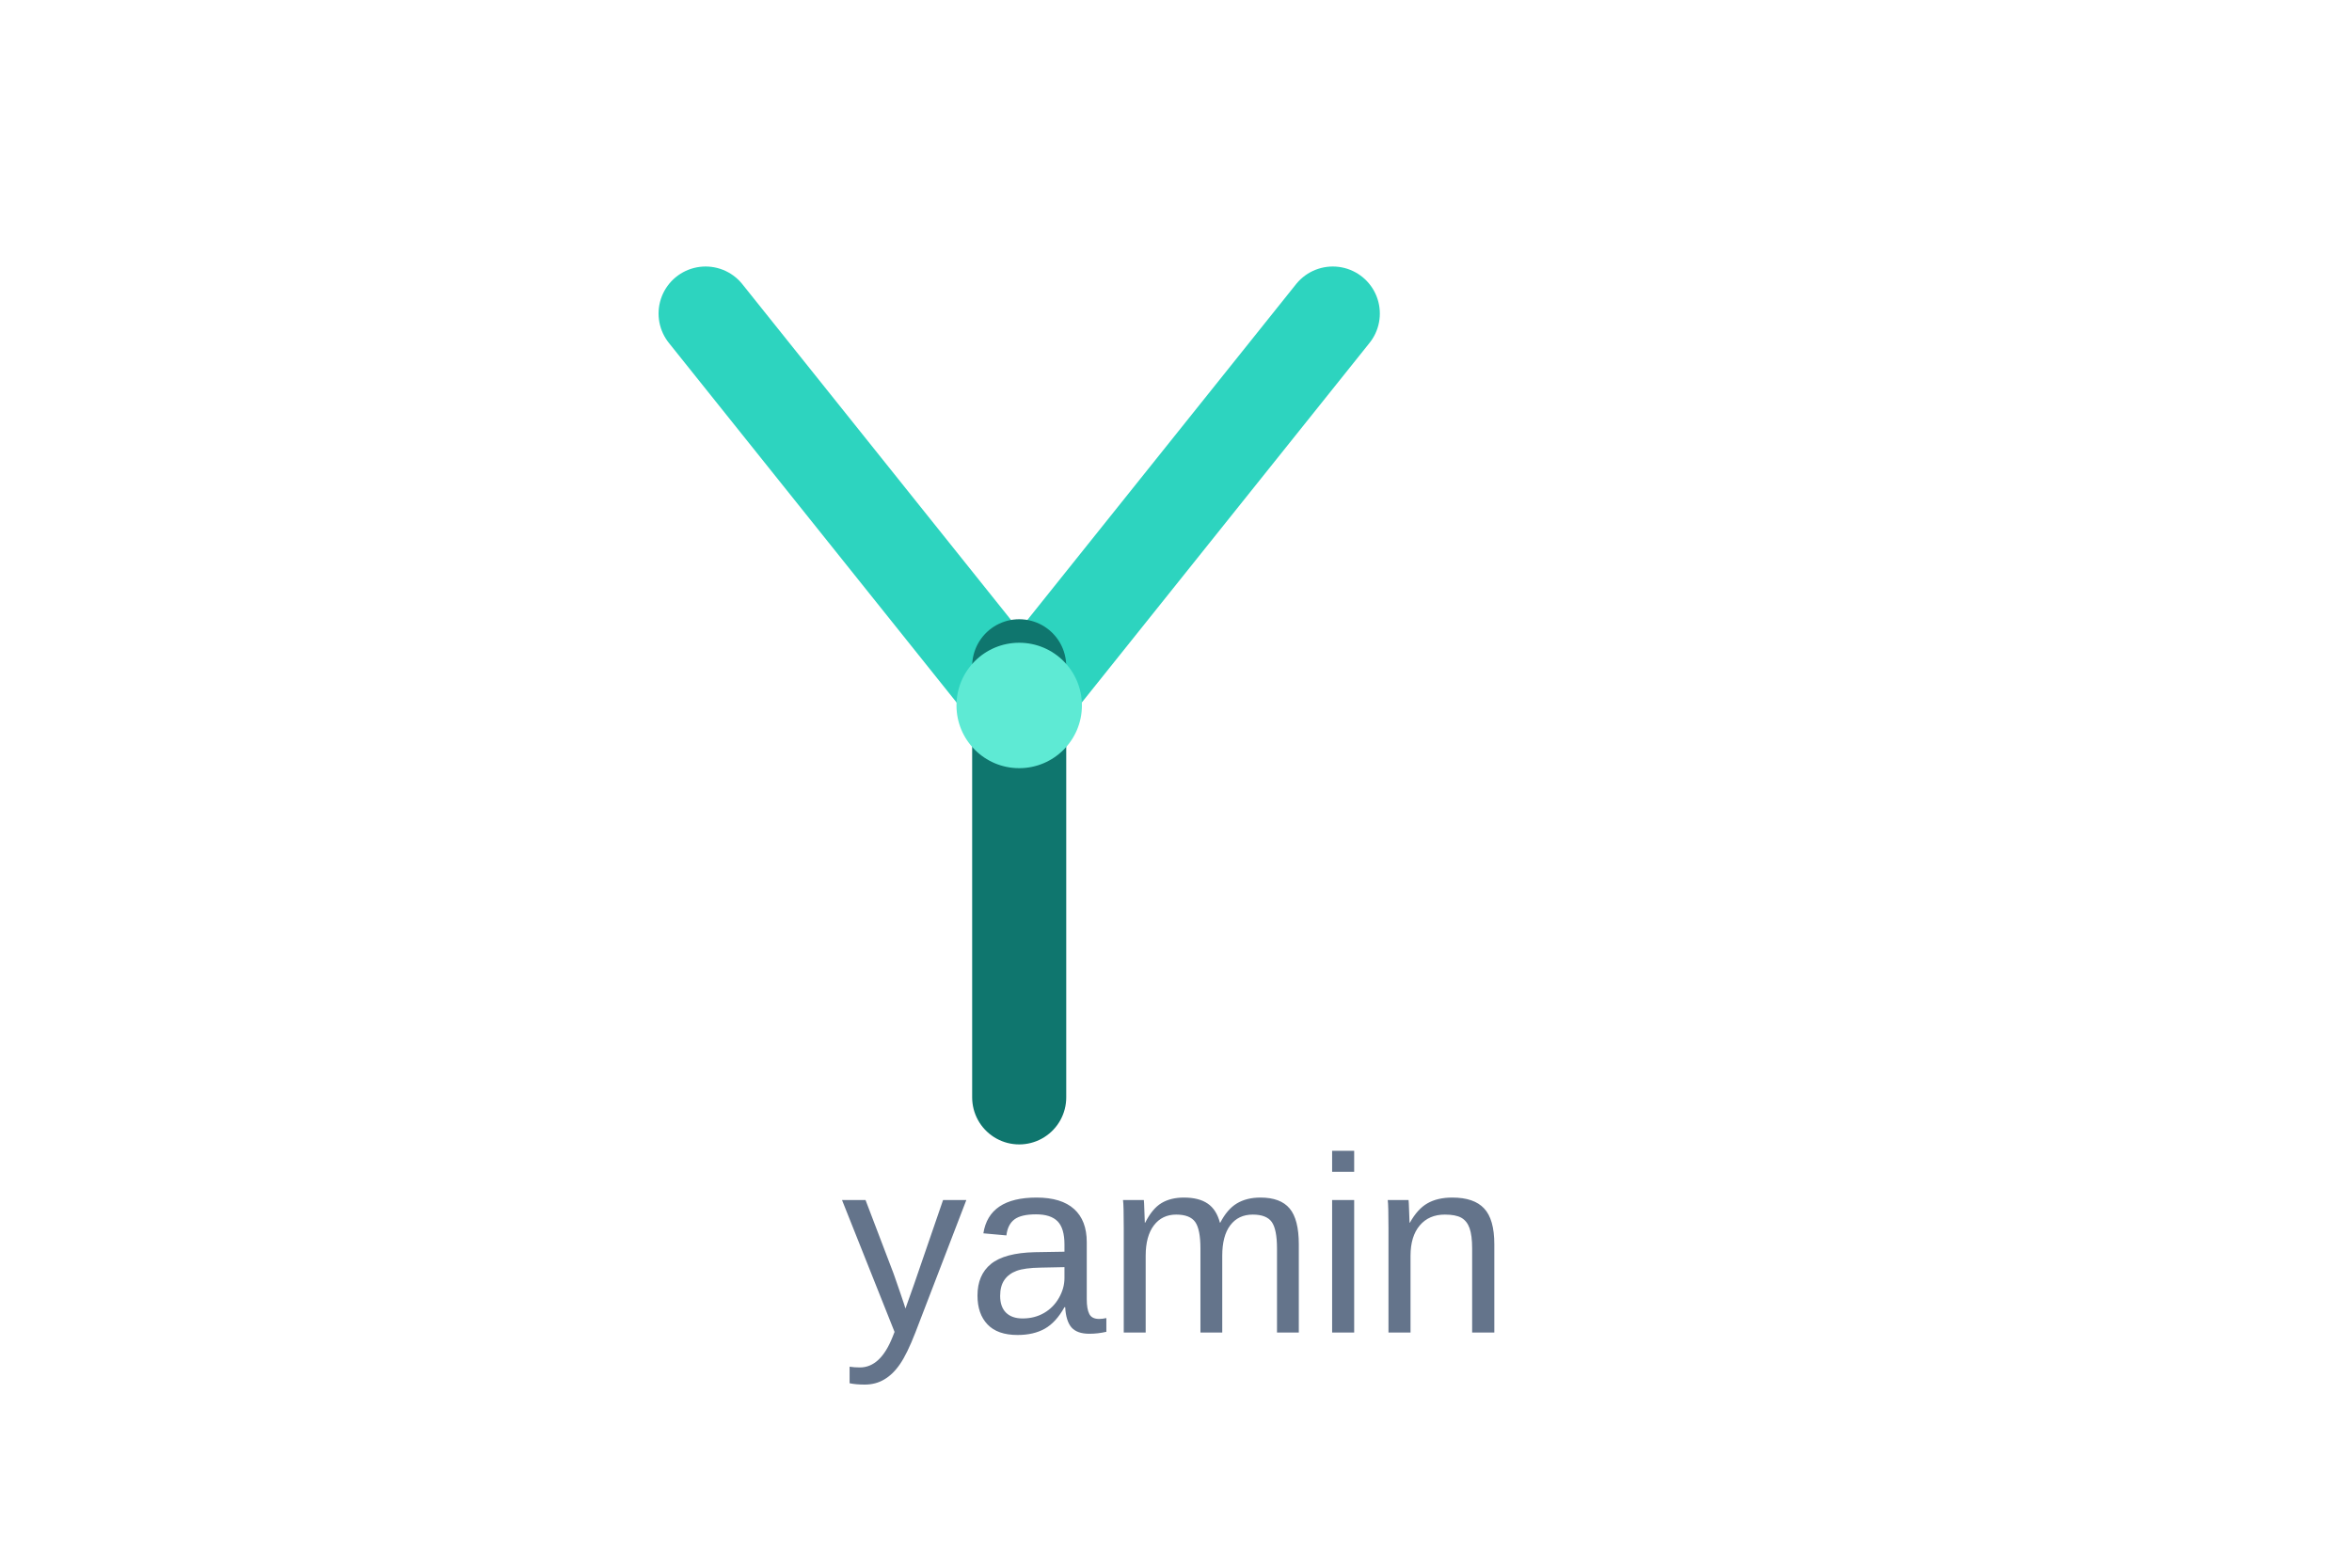
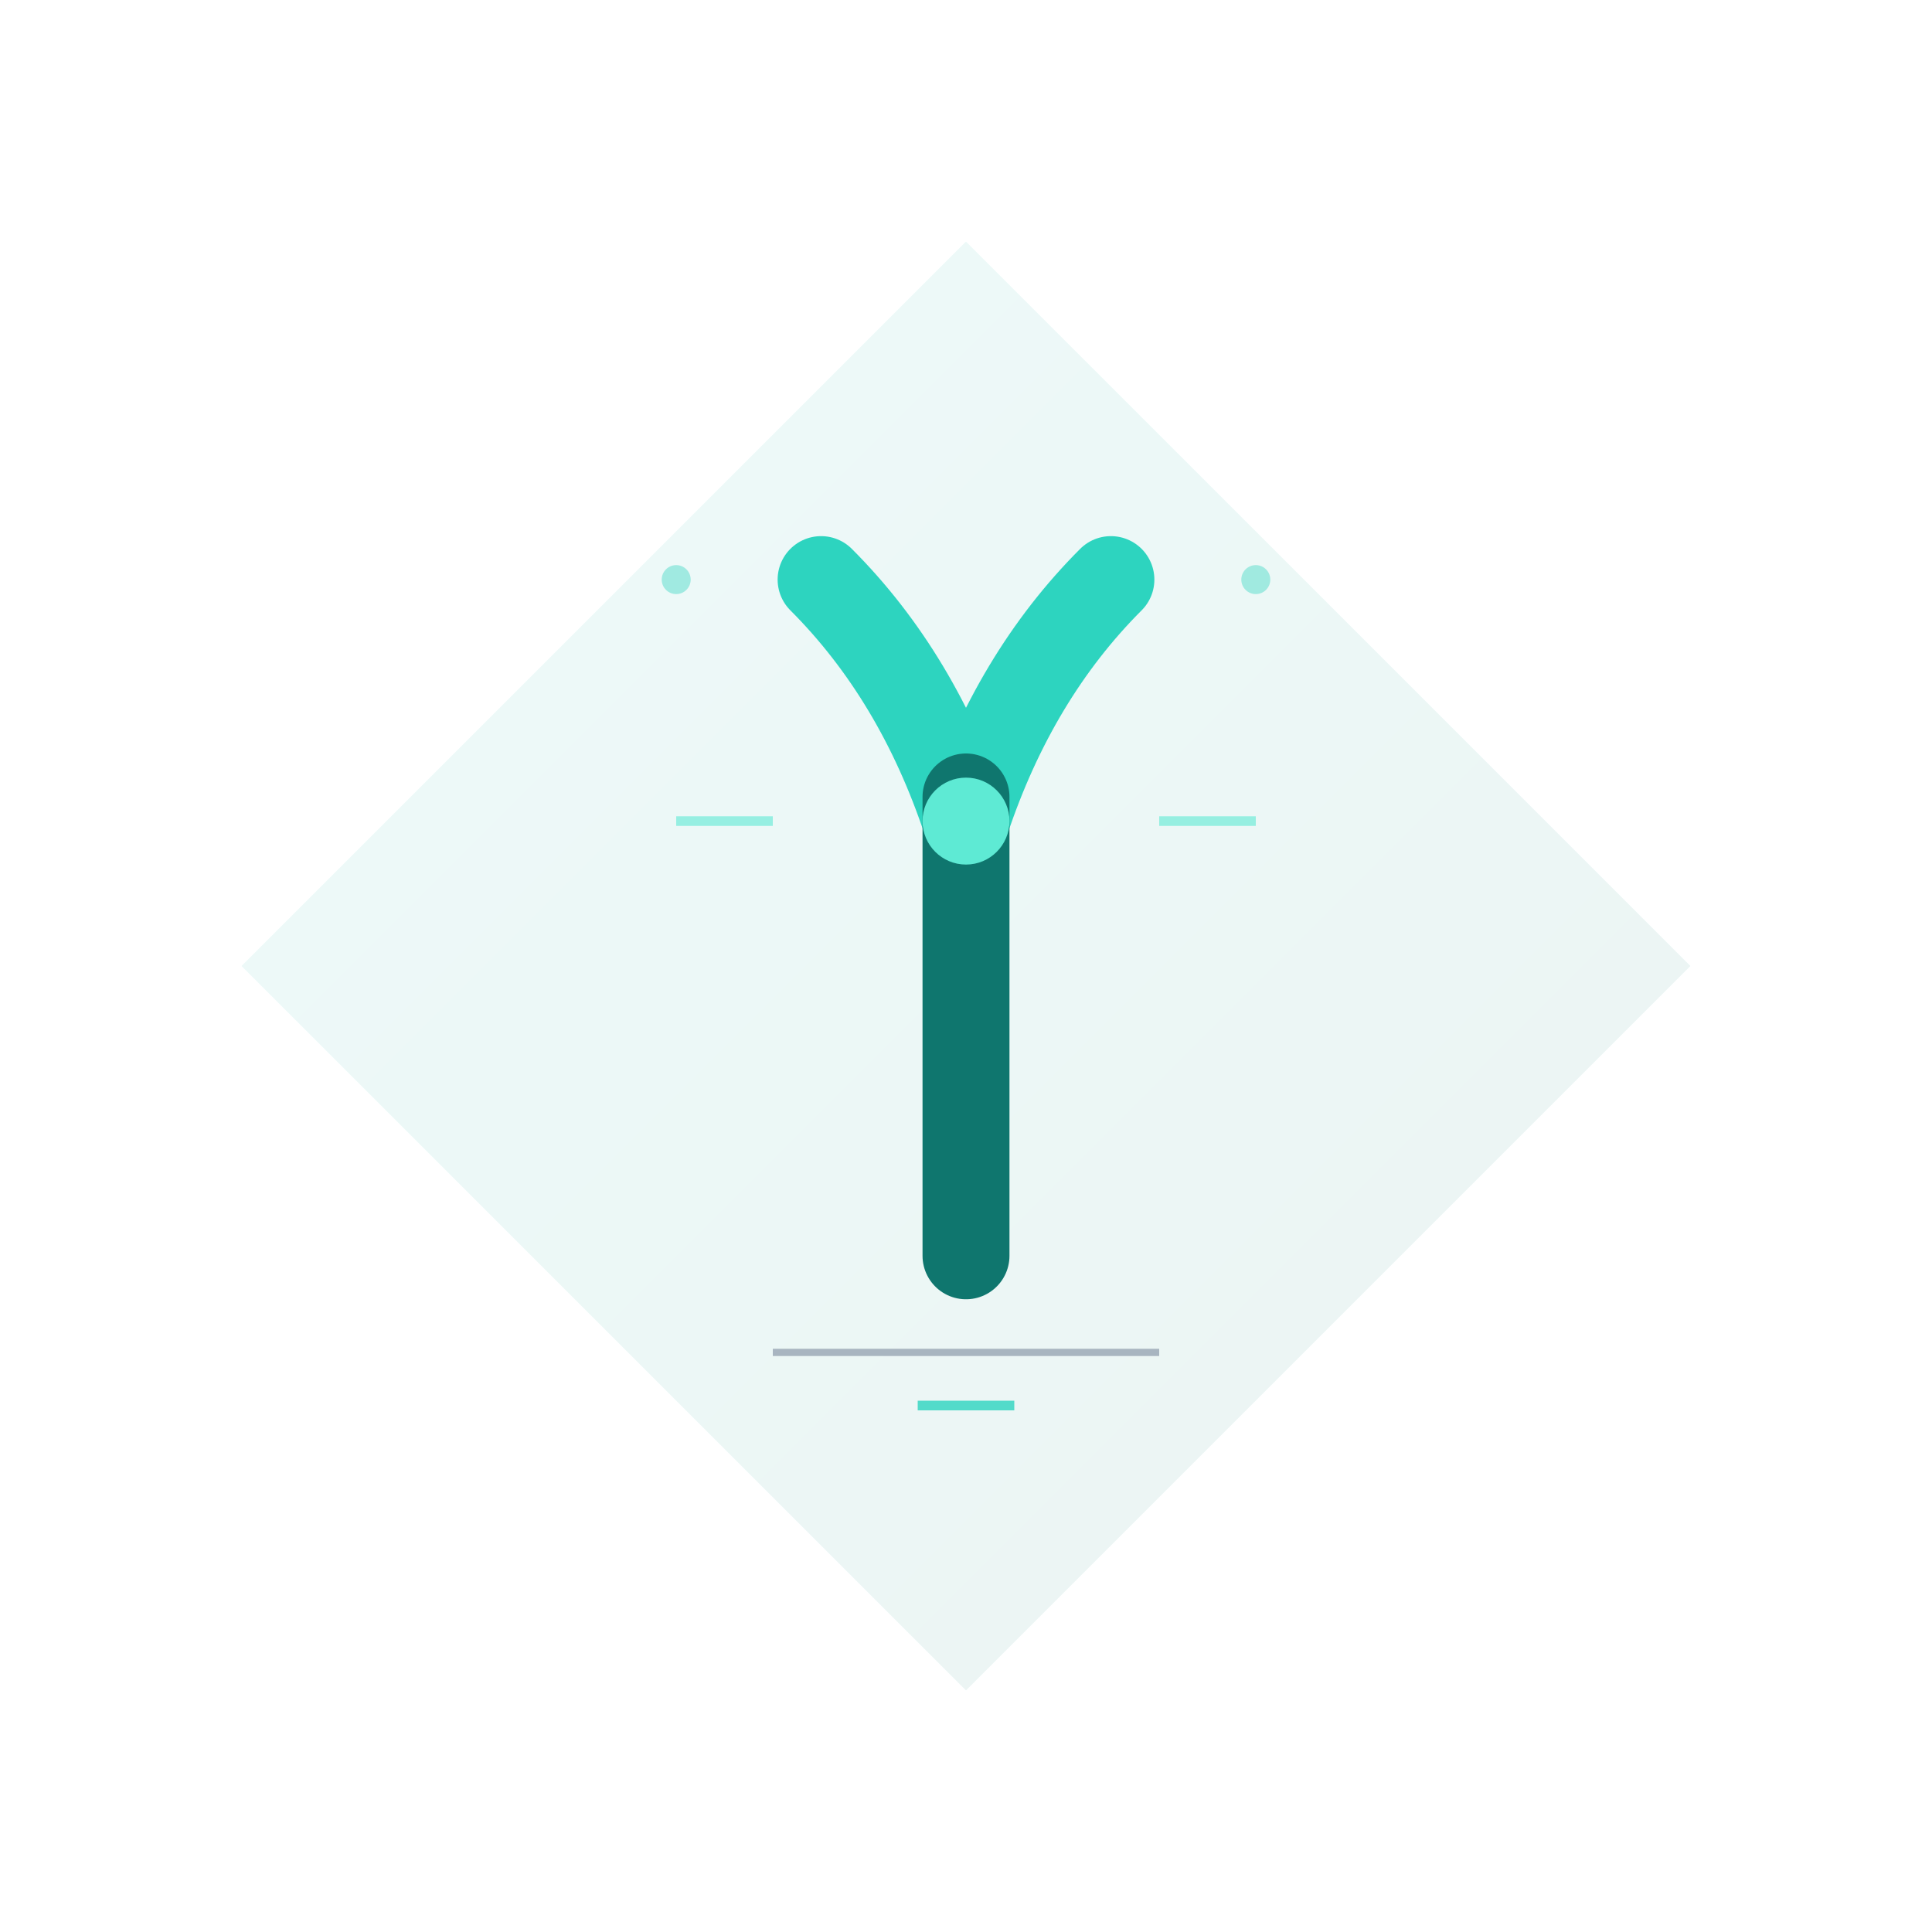
- <svg xmlns="http://www.w3.org/2000/svg" viewBox="0 0 300 200">
-   <g transform="translate(50, 20)">
-     <path d="M40 20 L80 70" stroke="#2DD4BF" stroke-width="12" stroke-linecap="round" />
-     <path d="M120 20 L80 70" stroke="#2DD4BF" stroke-width="12" stroke-linecap="round" />
-     <path d="M80 65 L80 120" stroke="#0F766E" stroke-width="12" stroke-linecap="round" />
-     <circle cx="80" cy="70" r="8" fill="#5EEAD4" />
+ <svg xmlns="http://www.w3.org/2000/svg" viewBox="0 0 400 400">
+   <defs>
+     <linearGradient id="gradient" x1="0%" y1="0%" x2="100%" y2="100%">
+       <stop offset="0%" style="stop-color:#2DD4BF;stop-opacity:0.1" />
+       <stop offset="100%" style="stop-color:#0F766E;stop-opacity:0.1" />
+     </linearGradient>
+   </defs>
+   <path d="M50 200 L200 50 L350 200 L200 350 Z" fill="url(#gradient)" opacity="0.8" />
+   <g transform="translate(100, 80)">
+     <path d="M70 40               Q 90 60, 100 90" stroke="#2DD4BF" stroke-width="18" stroke-linecap="round" fill="none" />
+     <path d="M130 40               Q 110 60, 100 90" stroke="#2DD4BF" stroke-width="18" stroke-linecap="round" fill="none" />
+     <path d="M100 85               Q 100 120, 100 180" stroke="#0F766E" stroke-width="18" stroke-linecap="round" fill="none" />
+     <circle cx="100" cy="90" r="9" fill="#5EEAD4" />
+     <path d="M60 200 L140 200" stroke="#64748B" stroke-width="1.5" opacity="0.5" />
+     <rect x="90" y="210" width="20" height="2" fill="#2DD4BF" opacity="0.8" />
+     <path d="M40 90 L60 90" stroke="#5EEAD4" stroke-width="2" opacity="0.6" />
+     <path d="M140 90 L160 90" stroke="#5EEAD4" stroke-width="2" opacity="0.6" />
+     <circle cx="40" cy="40" r="3" fill="#2DD4BF" opacity="0.4" />
+     <circle cx="160" cy="40" r="3" fill="#2DD4BF" opacity="0.4" />
  </g>
-   <text x="150" y="170" font-family="Arial, sans-serif" font-size="32" font-weight="500" text-anchor="middle" fill="#64748B">
-     yamin
-   </text>
</svg>
